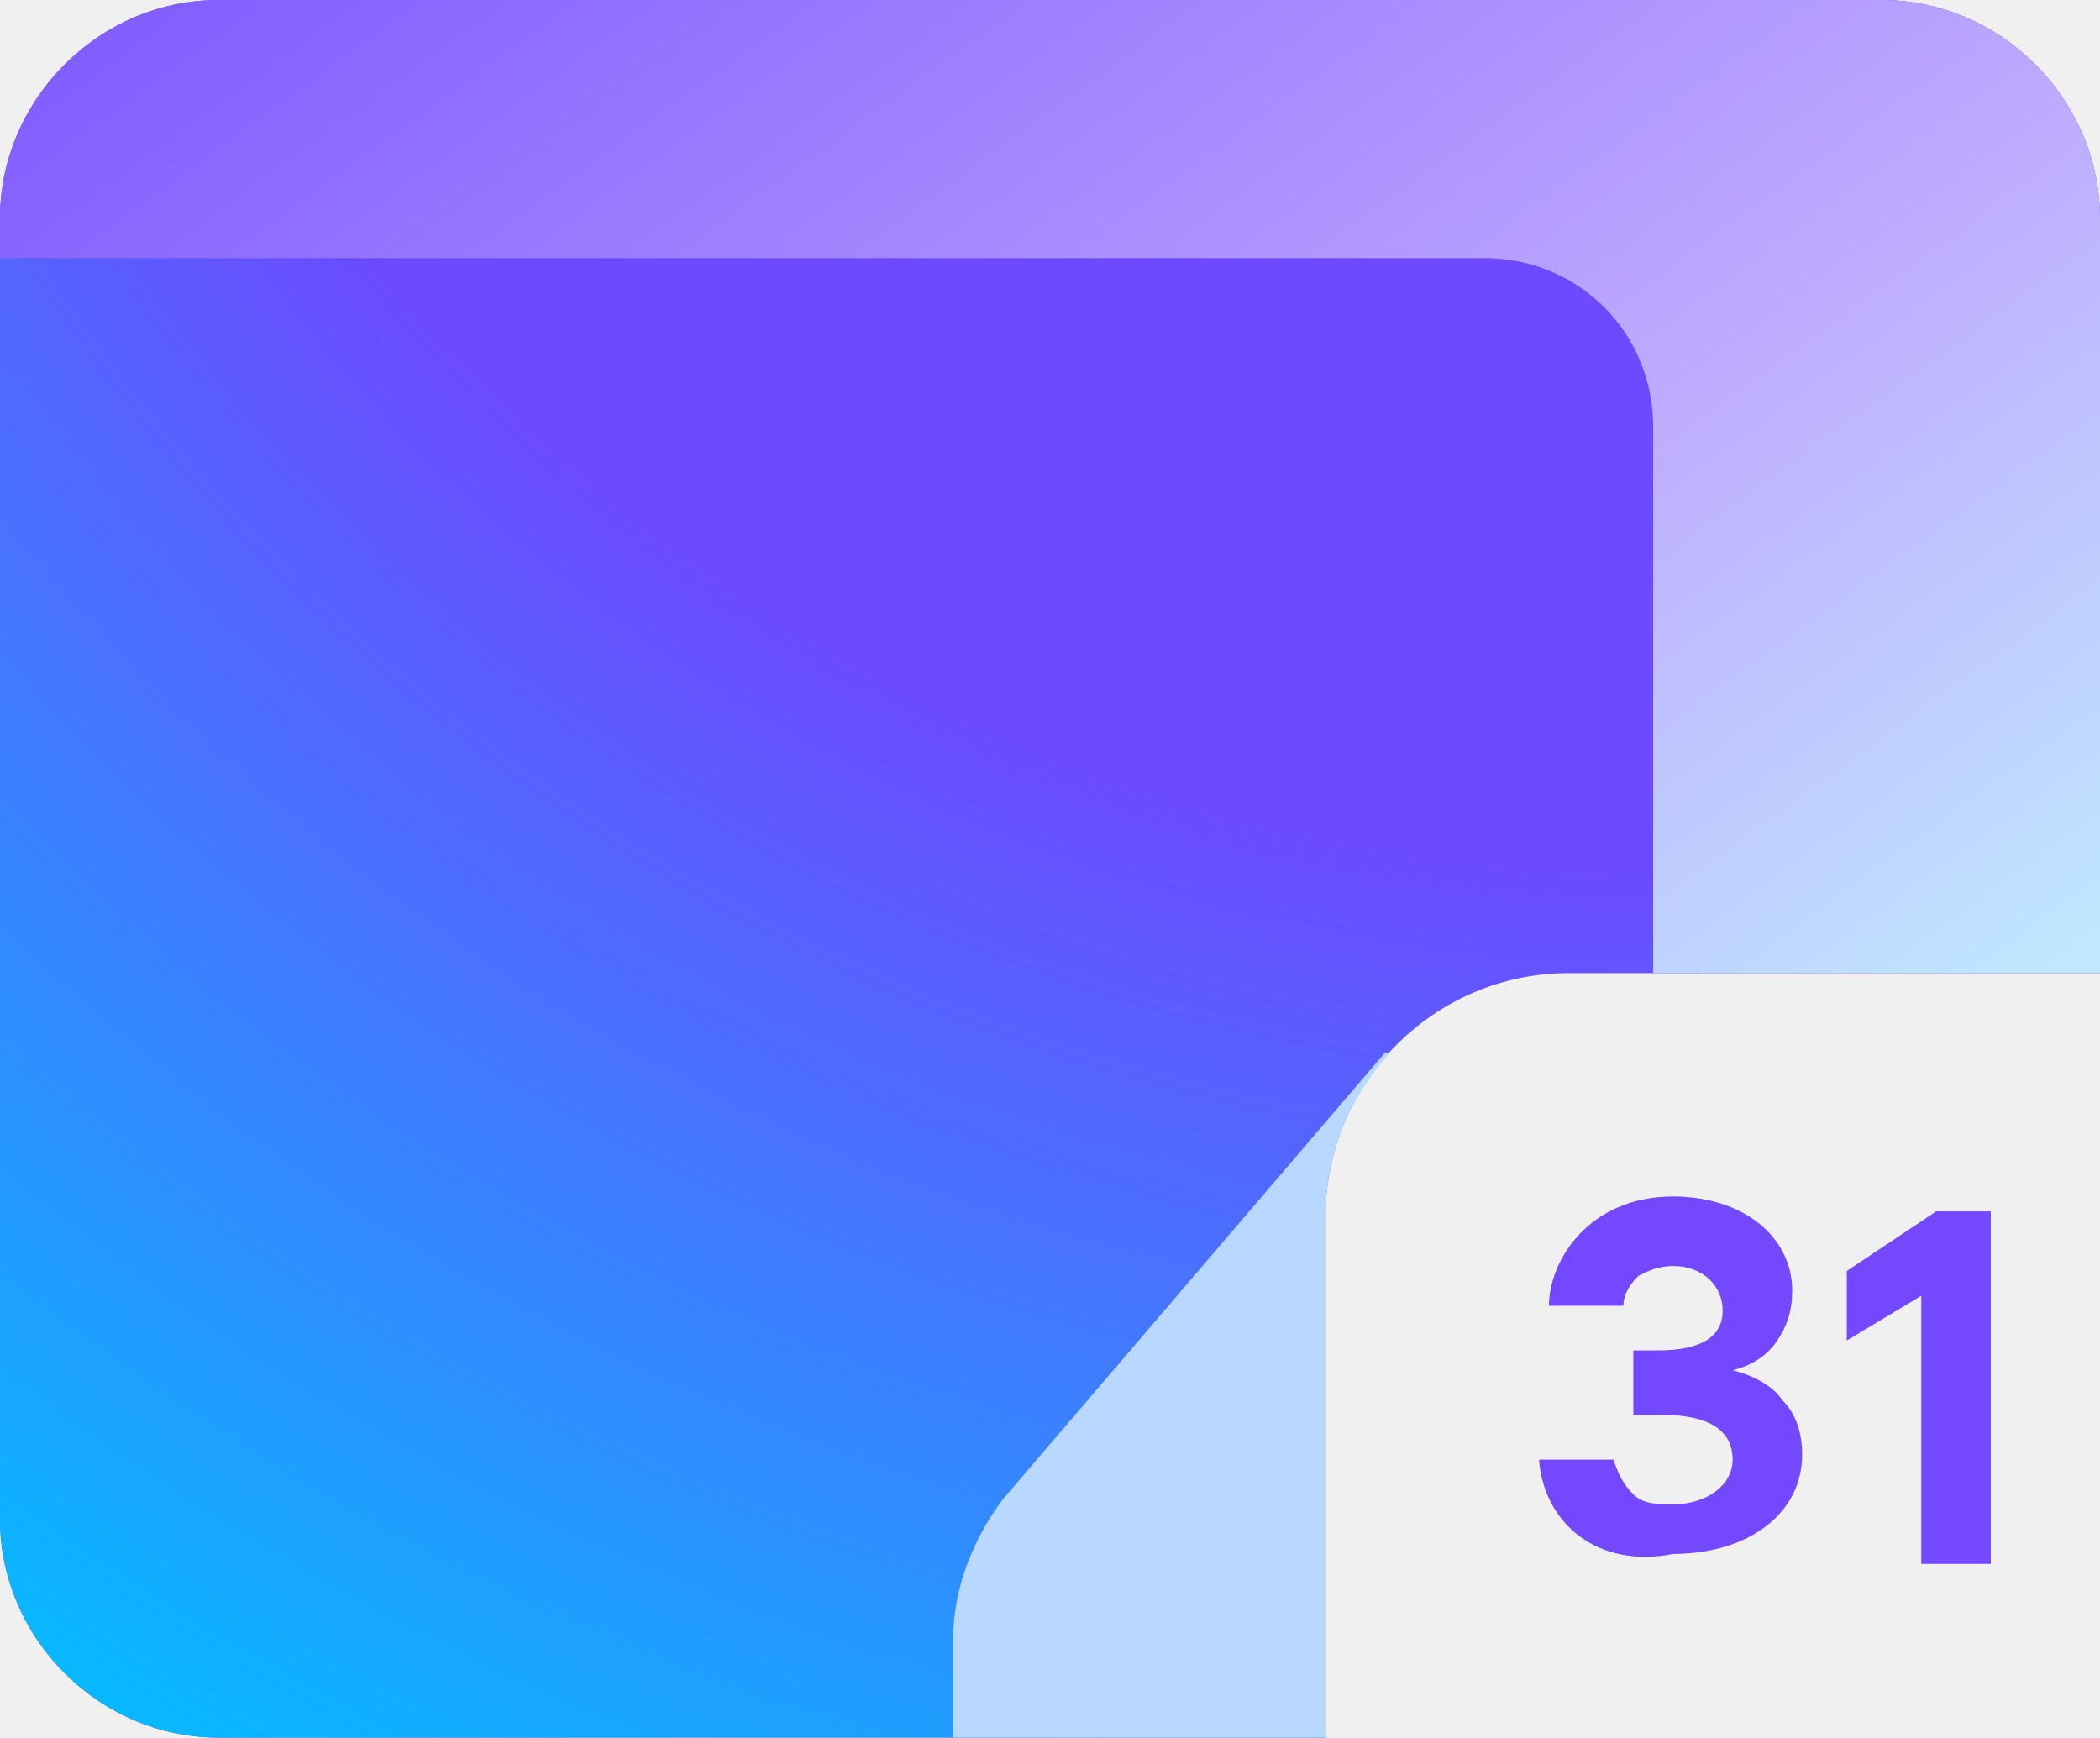
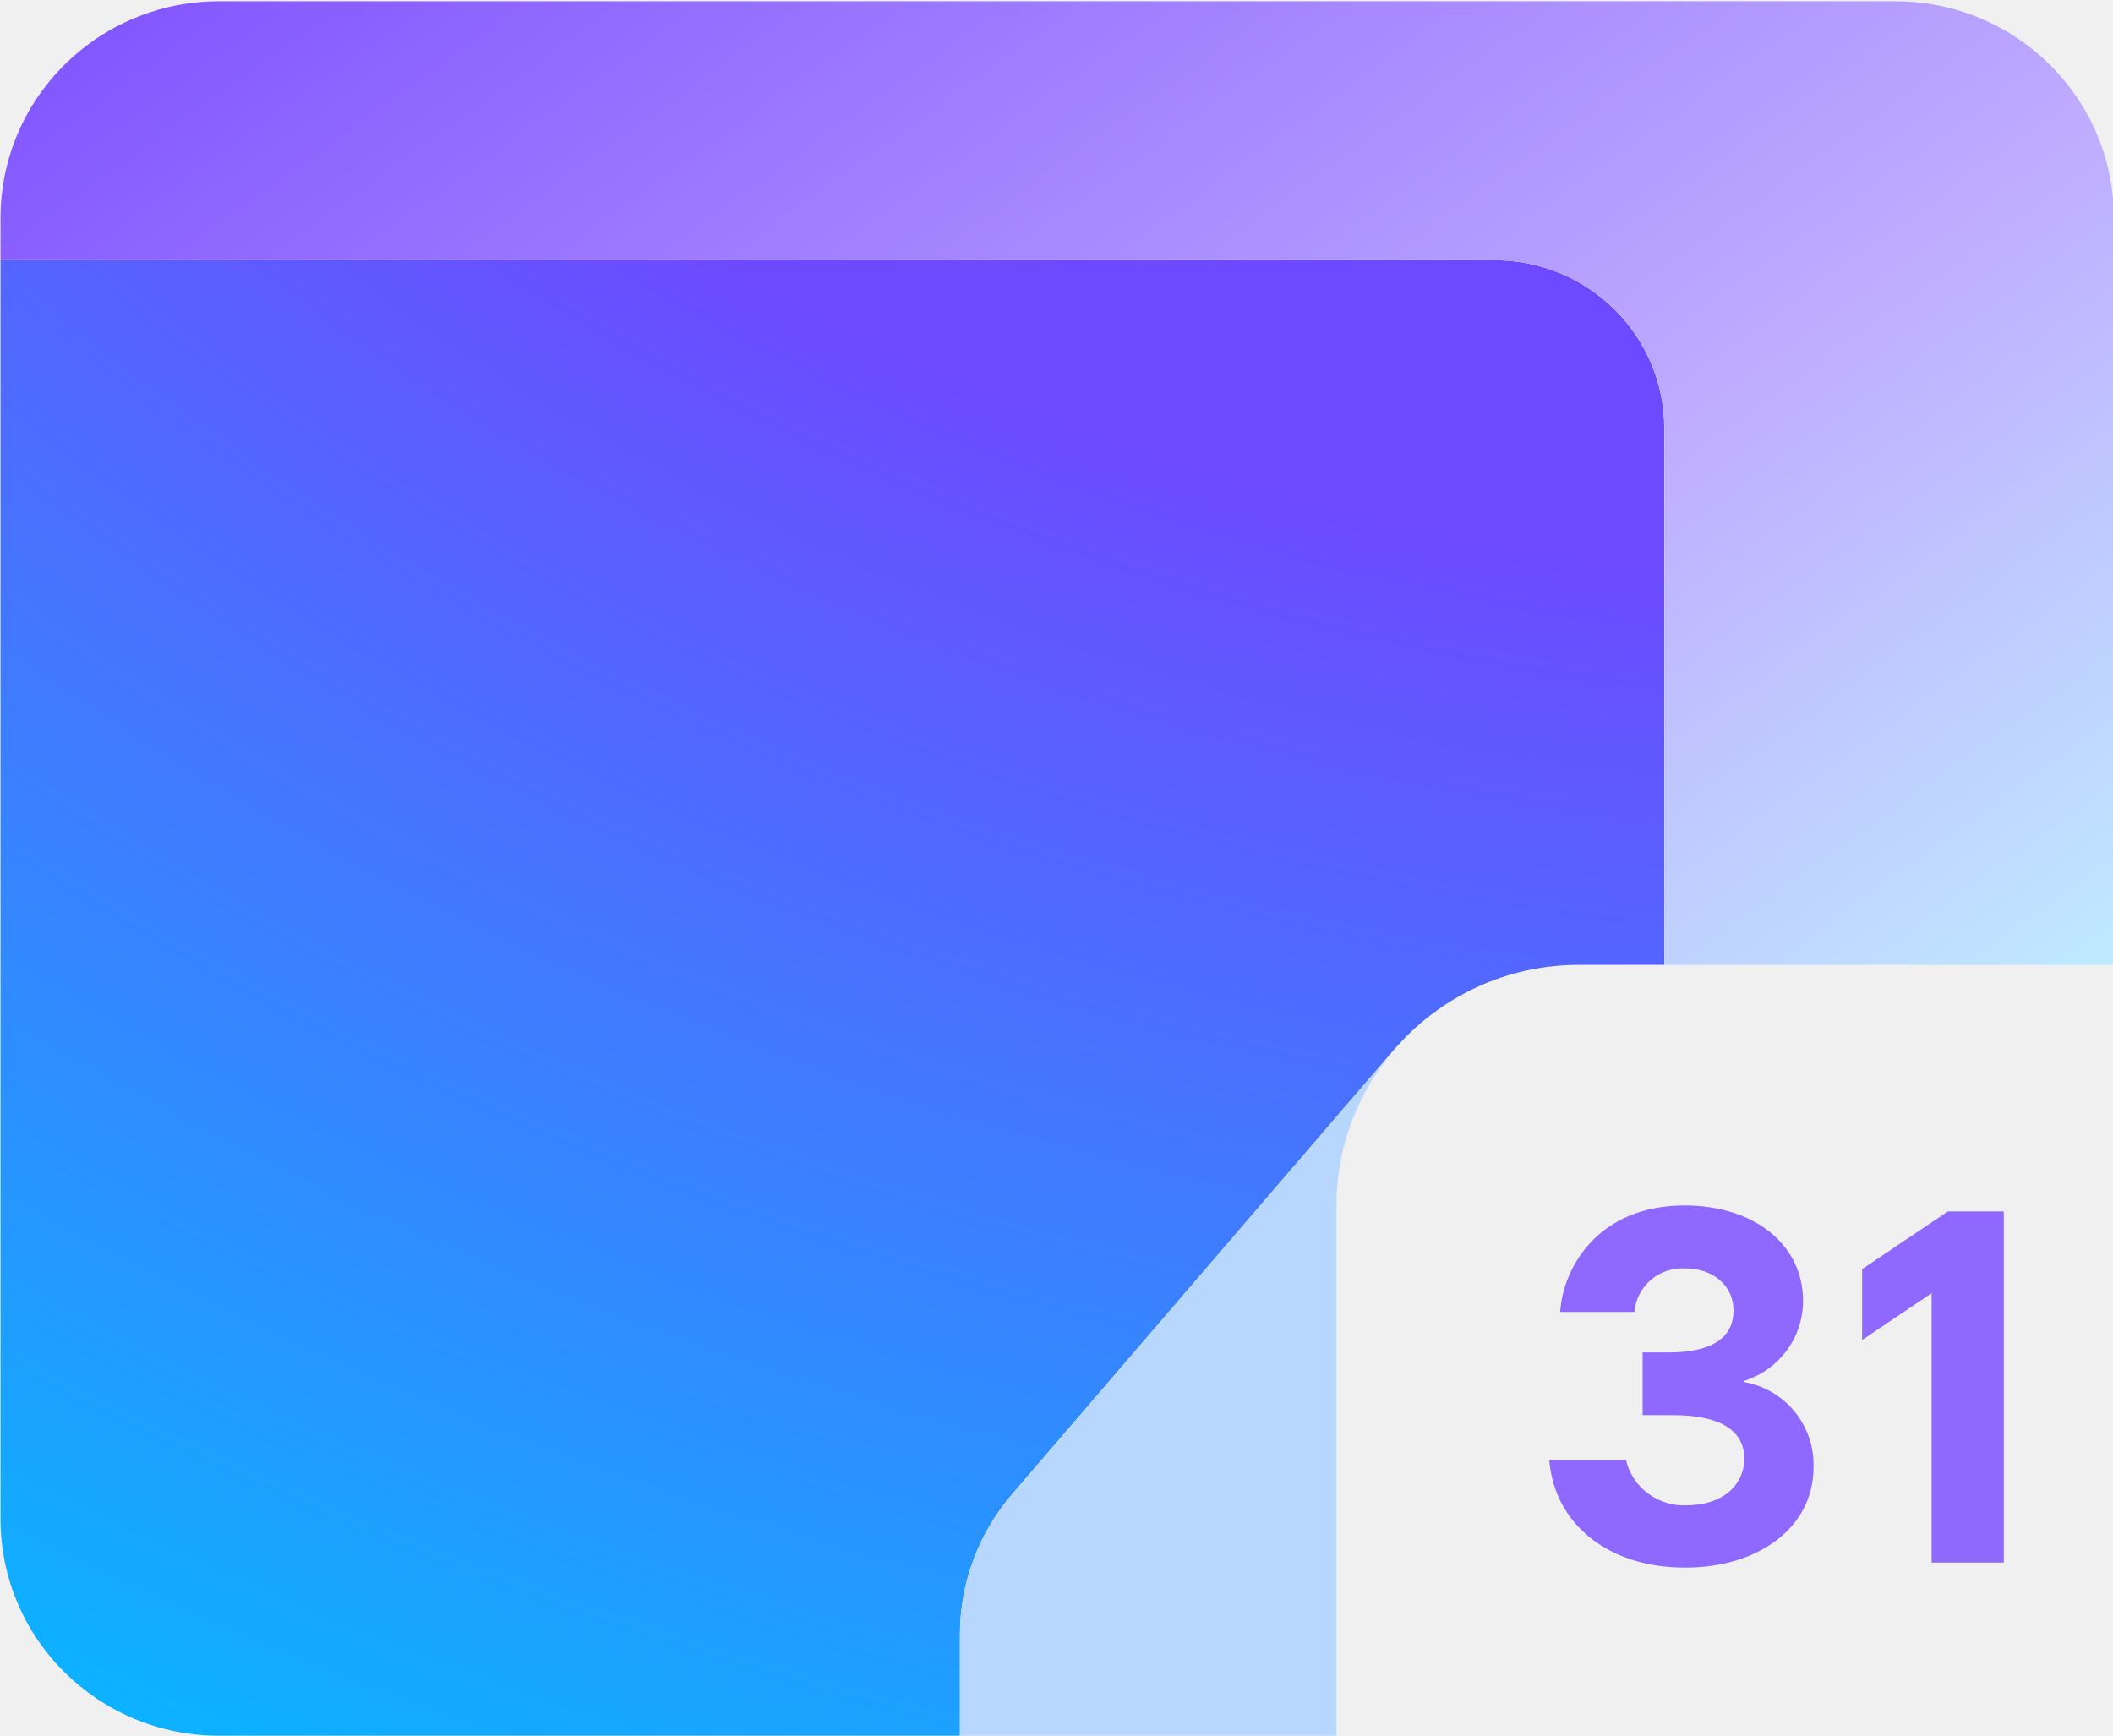
- <svg xmlns="http://www.w3.org/2000/svg" id="argxs" version="1.1" fill-rule="evenodd" clip-rule="evenodd" x="0px" y="0px" width="423" height="350" viewBox="0 0 42.3 35" style="enable-background:new 0 0 42.3 35;" xml:space="preserve">
-   <radialGradient id="argxs_proton_calender_logo_attr_1" cx="-202.337" cy="-125.472" r="0.121" gradientTransform="matrix(-173.4986 466.0009 -620.9762 -231.1981 -112991.25 65262.344)" gradientUnits="userSpaceOnUse">
-     <stop offset="0.556" stop-color="#07B9FF" stop-opacity="0" />
-     <stop offset="0.994" stop-color="#07B9FF" />
-   </radialGradient>
-   <linearGradient id="argxs_proton_calender_logo_attr_2" gradientUnits="userSpaceOnUse" x1="35.525" y1="135.92" x2="9.083" y2="99.454" gradientTransform="matrix(1 0 0 1 0 -112)">
-     <stop offset="0" stop-color="#BFE8FF" />
-     <stop offset="0.307" stop-color="#BFACFF" />
-     <stop offset="1" stop-color="#7348FF" />
-   </linearGradient>
-   <path fill="#6D49FF" d="M4.4,0C2,0,0,2,0,4.4v26.2C0,33,2,35,4.4,35h22.3V24.5c0-2.7,2.2-4.9,4.9-4.9h10.7V4.4c0-2.4-2-4.4-4.4-4.4 H4.4z" />
-   <path fill="url(#argxs_proton_calender_logo_attr_1)" d="M0,4.4C0,2,2,0,4.4,0h33.5c2.4,0,4.4,2,4.4,4.4v15.2H31.6c-2.7,0-4.9,2.2-4.9,4.9V35H4.4C2,35,0,33,0,30.6V4.4 z" />
-   <path fill="url(#argxs_proton_calender_logo_attr_2)" d="M0,4.4C0,2,2,0,4.4,0h33.5c2.4,0,4.4,2,4.4,4.4v15.2h-9v-11c0-1.9-1.5-3.4-3.4-3.4H0V4.4z" />
-   <path fill="#B8D8FF" d="M28,21.2c-0.8,0.9-1.3,2-1.3,3.3V35h-7.5v-2c0-1,0.4-2,1-2.8l7.7-9V21.2z" />
-   <path fill="#7348FF" d="M31,29.4h1.5c0.1,0.3,0.2,0.5,0.4,0.7c0.2,0.2,0.5,0.2,0.8,0.2c0.7,0,1.2-0.4,1.2-0.9c0-0.6-0.5-0.9-1.4-0.9 h-0.6v-1.3h0.5c0.9,0,1.3-0.3,1.3-0.8s-0.4-0.9-1-0.9c-0.3,0-0.5,0.1-0.7,0.2c-0.2,0.2-0.3,0.4-0.3,0.6h-1.5c0-0.9,0.8-2.2,2.5-2.2 c1.4,0,2.4,0.8,2.4,1.9c0,0.4-0.1,0.7-0.3,1c-0.2,0.3-0.5,0.5-0.9,0.6v0c0.4,0.1,0.8,0.3,1,0.6c0.3,0.3,0.4,0.7,0.4,1.1 c0,1.2-1.1,2-2.6,2C32.2,31.6,31.1,30.7,31,29.4z" />
-   <path fill="#7348FF" d="M39,24.4h1.1v7.1h-1.4v-5.4L37.2,27v-1.4L39,24.4z" />
+ <svg xmlns="http://www.w3.org/2000/svg" width="918" height="754" viewBox="0 0 918 754" fill="none">
+   <g clip-path="url(#clip0_11864_192587)">
+     <path fill-rule="evenodd" clip-rule="evenodd" d="M649.27 113.046H0.227V659.944C0.227 711.978 42.722 754.117 95.187 754.117H580.638H417.047V710.245C417.047 687.879 425.081 666.184 439.699 649.192L606.969 454.509V454.606C606.871 454.701 606.774 454.893 606.581 454.989C625.941 433.006 654.4 419.182 686.054 419.182H723.032V186.292C723.128 145.877 690.12 113.046 649.27 113.046Z" fill="url(#paint0_radial_11864_192587)" />
+     <path fill-rule="evenodd" clip-rule="evenodd" d="M607.065 454.609C590.608 473.04 580.639 497.327 580.639 523.823L580.638 754.117H417.047V710.245C417.047 687.879 425.081 666.184 439.699 649.192L606.969 454.509L607.065 454.609Z" fill="#B8D7FF" />
+     <path d="M673.082 634.504H706.478C707.833 640.264 711.221 645.352 716.061 648.903C720.804 652.455 726.709 654.279 732.711 653.991C747.812 653.991 757.782 645.735 757.782 633.64C757.782 621.544 747.425 614.824 726.903 614.824H713.641V587.561H725.161C745.005 587.561 753.135 580.265 753.135 569.418C753.135 558.569 744.327 551.082 732.131 551.082C726.709 550.794 721.289 552.522 717.223 556.074C713.061 559.625 710.544 564.617 710.06 569.994H677.826C678.987 550.986 694.088 523.723 731.937 523.723C762.332 523.723 783.337 540.906 783.337 565.097C783.337 572.873 780.917 580.457 776.271 586.697C771.625 592.937 765.139 597.64 757.685 599.944V600.424C766.397 601.96 774.238 606.568 779.756 613.384C785.273 620.2 788.177 628.743 787.887 637.576C787.887 663.783 763.687 681.063 732.421 681.063C699.219 681.254 675.503 662.535 673.082 634.504Z" fill="#8F69FF" />
+     <path d="M846.257 526.328H870.552V678.868H839.191V561.848L808.989 582.199V551.383L846.257 526.328Z" fill="#8F69FF" />
+     <path fill-rule="evenodd" clip-rule="evenodd" d="M95.187 0.544H823.413C875.879 0.544 918.374 42.686 918.374 94.717V419.189H723.128V186.299C723.128 145.788 690.023 113.046 649.27 113.046H0.227V94.717C0.227 42.686 42.722 0.544 95.187 0.544Z" fill="url(#paint1_linear_11864_192587)" />
+   </g>
+   <defs>
+     <radialGradient id="paint0_radial_11864_192587" cx="0" cy="0" r="1" gradientUnits="userSpaceOnUse" gradientTransform="translate(883.262 -628.134) scale(1874.62 1592.06)">
+       <stop offset="0.556" stop-color="#6D4AFF" />
+       <stop offset="0.994" stop-color="#06B8FF" />
+     </radialGradient>
+     <linearGradient id="paint1_linear_11864_192587" x1="771.551" y1="515.649" x2="203.726" y2="-273.993" gradientUnits="userSpaceOnUse">
+       <stop stop-color="#BFE8FF" />
+       <stop offset="0.307" stop-color="#BFABFF" />
+       <stop offset="1" stop-color="#7341FF" />
+     </linearGradient>
+     <clipPath id="clip0_11864_192587">
+       <rect width="918" height="754" fill="white" />
+     </clipPath>
+   </defs>
</svg>
